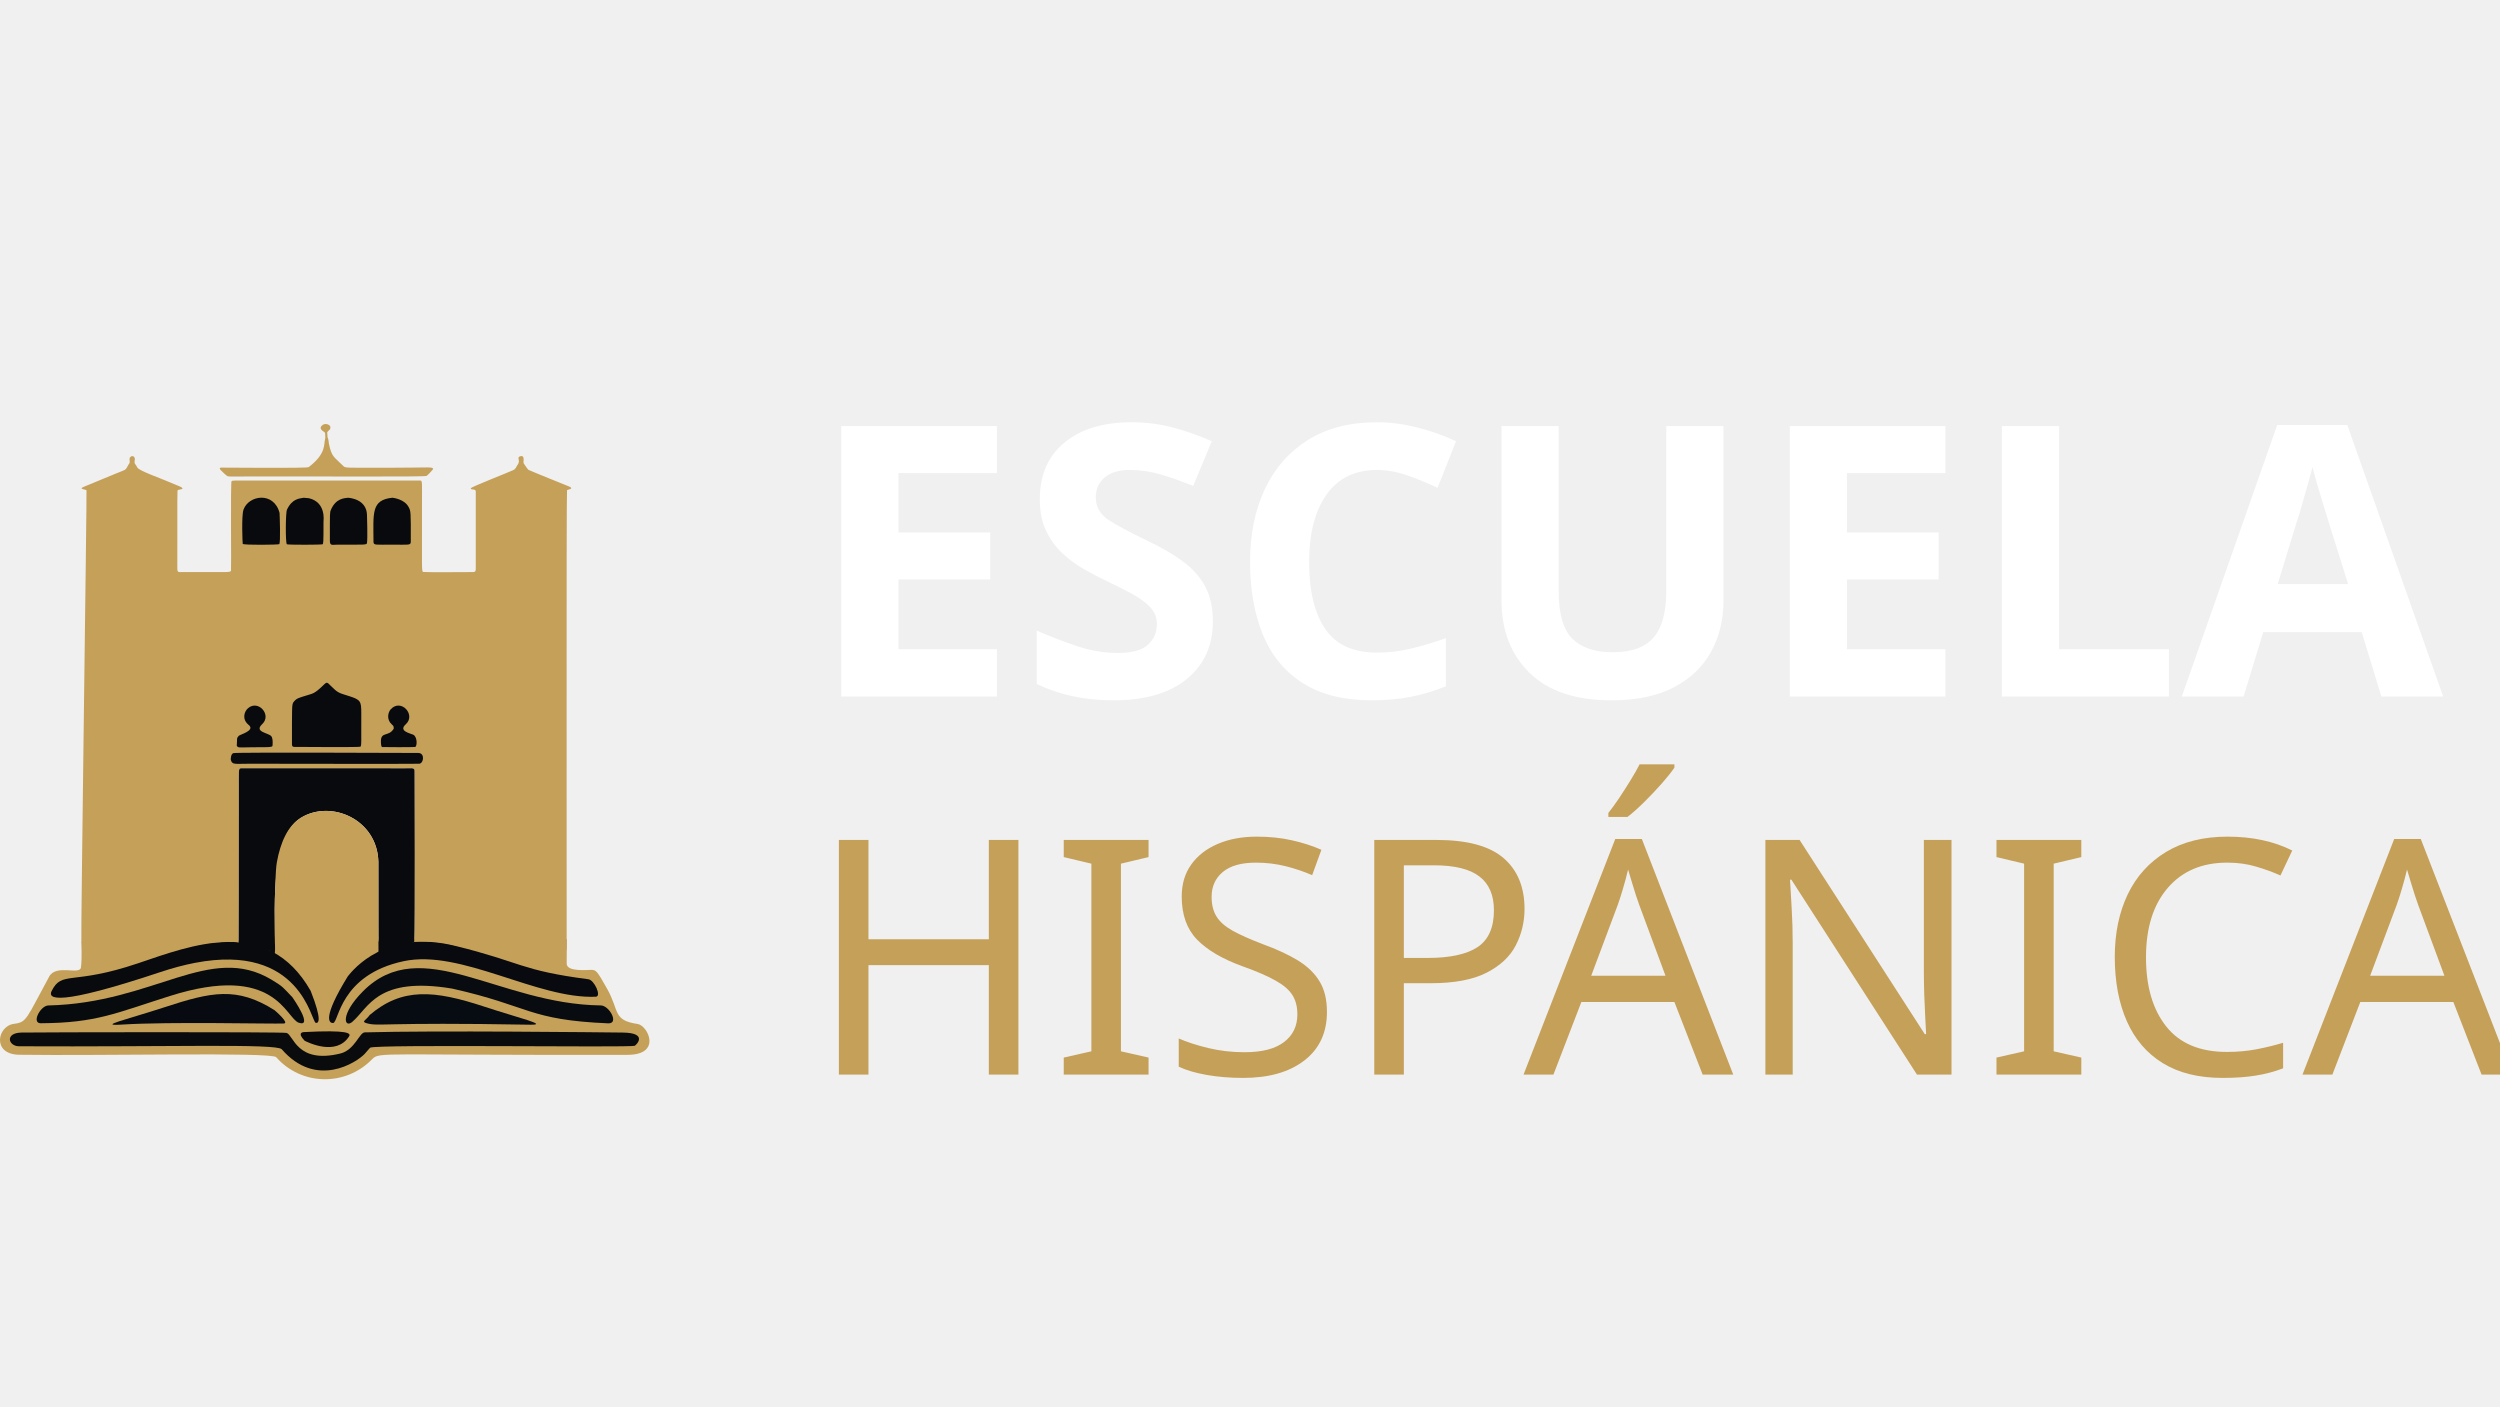
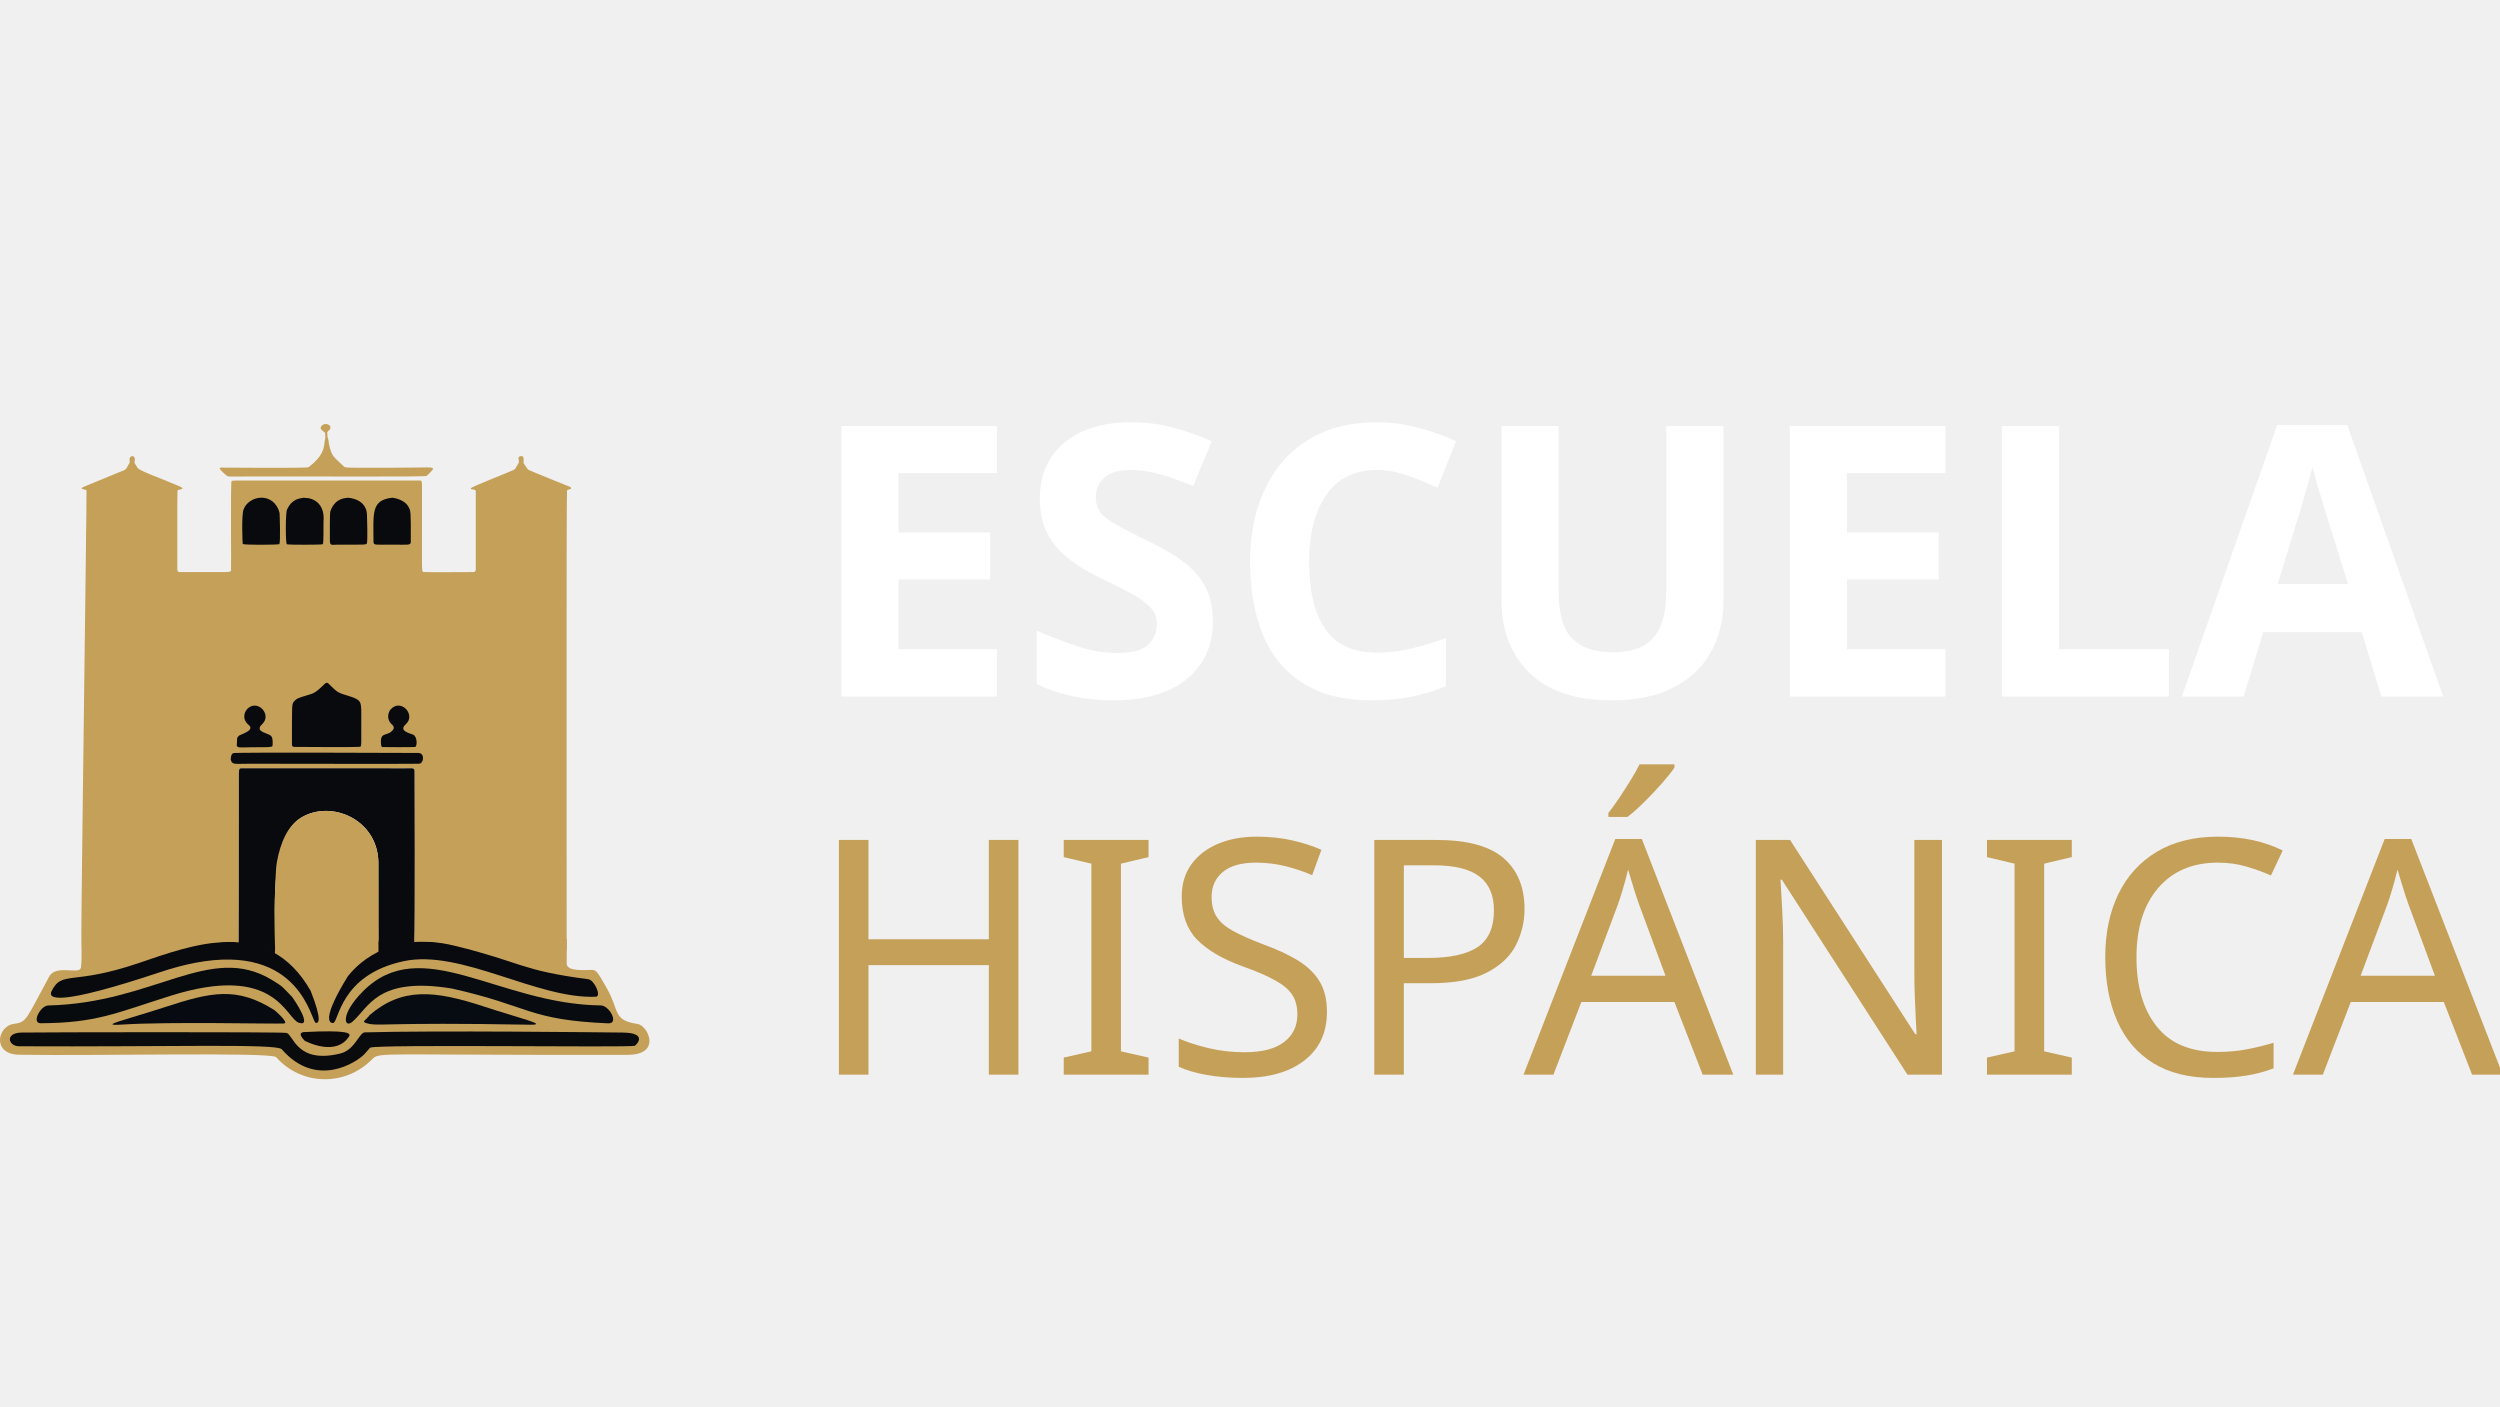
<svg xmlns="http://www.w3.org/2000/svg" width="100%" height="100%" viewBox="0 0 1920 1080" version="1.1" xml:space="preserve" style="fill-rule:evenodd;clip-rule:evenodd;stroke-linejoin:round;stroke-miterlimit:2;">
  <g transform="matrix(5.048318,0,0,5.048318,-4178.462,-514.5847)">
-     <g transform="matrix(50,0,0,50,1207.719,265.4159)">
-         </g>
-     <text x="950.469px" y="265.416px" style="font-family:'PlayfairDisplay-Regular', 'Playfair Display';font-size:50px;fill:rgb(197,160,89);">HISP<tspan x="1059.469px 1089.969px 1125.269px 1141.819px " y="265.416px 265.416px 265.416px 265.416px ">ÁNIC</tspan>A</text>
+     <g>
+       <g transform="matrix(1,0,0,1,950.469,265.416)">
+         <text x="0px" y="0px" style="font-family:'PlayfairDisplay-Regular', 'Playfair Display';font-size:50px;fill:rgb(197,160,89);">HISP</text>
+       </g>
+       <g transform="matrix(1,0,0,1,1059.469,265.416)">
+         <text x="0px" y="0px" style="font-family:'PlayfairDisplay-Regular', 'Playfair Display';font-size:50px;fill:rgb(197,160,89);">Á<tspan x="30.5px 65.8px 82.35px " y="0px 0px 0px ">NIC</tspan>A</text>
+       </g>
+     </g>
  </g>
  <g transform="matrix(5.818149,0,0,5.818149,-4910.034,-1009.286)">
-     <g transform="matrix(50,0,0,50,1173.619,265.4159)">
-         </g>
-     <text x="950.469px" y="265.416px" style="font-family:'PlayfairDisplay-SemiBold', 'Playfair Display';font-weight:600;font-size:50px;fill:white;">ESCUELA</text>
+     <g transform="matrix(1,0,0,1,950.469,265.416)">
+       <text x="0px" y="0px" style="font-family:'PlayfairDisplay-SemiBold', 'Playfair Display';font-weight:600;font-size:50px;fill:white;">ESCUELA</text>
+     </g>
  </g>
  <g transform="matrix(0.79267,0,0,0.79267,26.74075,273.794)">
    <g transform="matrix(2.358533,0,0,2.358533,-926.8719,-139.154)">
      <path d="M412.087,299.503C412.087,299.503 611.562,297.65 611.562,298.364C611.562,299.684 611.437,307.467 611.475,308.504C611.596,311.874 620.296,310.948 621.502,310.97C623.584,311.007 623.827,311.189 628.079,318.717C633.203,327.789 630.318,331.698 640.573,333.187C644.86,333.81 650.692,345.841 636.502,345.874C535.455,346.105 534.583,344.553 531.618,347.61C520.576,358.993 502.491,358.567 492.135,346.838C490.227,344.676 419.531,346.344 386.493,345.837C375.294,345.665 377.548,333.989 384.45,333.137C389.741,332.485 389.393,331.183 398.894,313.726C401.762,308.456 411.537,313.288 411.948,309.932C412.443,305.877 412.089,299.824 412.087,299.503Z" style="fill:rgb(197,160,89);" />
    </g>
    <g transform="matrix(2.358533,0,0,2.358533,-926.8719,-139.154)">
      <path d="M528.484,345.486C525.207,348.954 508.621,359.936 494.419,343.575C492.351,341.192 447.789,342.662 386.502,342.356C382.071,342.334 380.579,336.855 387.508,336.723C394.548,336.589 494.98,336.398 496.431,336.871C499.283,337.802 500.676,349.67 518.453,345.343C524.467,343.88 526.286,336.708 528.514,336.645C557.303,335.837 626.02,336.623 634.498,336.721C645.221,336.843 639.962,341.961 639.41,342.16C637.208,342.957 533.049,341.48 530.762,342.937C530.532,343.084 530.594,343.126 528.484,345.486Z" style="fill:rgb(10,11,13);" />
    </g>
    <g transform="matrix(2.358533,0,0,2.358533,-926.8719,-139.154)">
      <path d="M521.59,313.575C523.891,310.729 537.319,294.118 565.605,301.085C593.144,307.868 592.316,311.16 620.427,314.833C622.812,315.145 625.925,321.895 623.44,322.002C599.282,323.045 567.997,302.365 544.478,307.406C518.131,313.053 517.897,332.619 515.531,332.793C513.923,332.911 510.888,330.942 521.59,313.575Z" style="fill:rgb(8,10,15);" />
    </g>
    <g transform="matrix(2.358533,0,0,2.358533,-926.8719,-139.154)">
      <path d="M506.304,319.6C511.198,332.029 509.47,332.901 508.417,332.743C506.511,332.457 502.322,299.71 458.736,308.096C454.425,308.926 449.729,310.158 444.611,311.863C402.151,326.013 398.255,322.929 399.882,319.681C404.195,311.073 408.044,317.5 435.419,308.256C457.022,300.962 488.588,288.436 506.304,319.6Z" style="fill:rgb(9,10,14);" />
    </g>
    <g transform="matrix(2.358533,0,0,2.358533,-926.8719,-139.154)">
      <path d="M498.818,322.251C499.308,322.959 507.42,334.691 501.433,332.693C496.052,330.898 491.901,307.983 448.556,321.675C426.083,328.774 418.332,332.756 395.453,332.899C391.452,332.924 395.294,325.665 398.505,325.592C442.019,324.606 464.905,299.83 490.219,314.996C495.179,317.967 494.894,318.171 498.818,322.251Z" style="fill:rgb(8,11,14);" />
    </g>
    <g transform="matrix(2.358533,0,0,2.358533,-926.8719,-139.154)">
      <path d="M564.465,318.667C533.543,313.523 530.222,326.506 523.375,332.35C520.172,335.084 518.209,329.43 527.782,319.789C551.81,295.593 583.482,325.093 625.499,325.576C629.02,325.616 633.119,333.136 628.526,332.938C595.544,331.52 596.654,325.907 564.465,318.667Z" style="fill:rgb(8,11,15);" />
    </g>
    <g transform="matrix(2.358533,0,0,2.358533,-926.8719,-139.154)">
      <path d="M530.529,329.529C543.855,318.167 556.995,319.259 577.639,326.081C591.638,330.708 604.373,333.64 596.5,333.498C534.542,332.382 534.429,334.326 529.248,332.874C526.876,332.209 529.174,331.609 530.529,329.529Z" style="fill:rgb(7,11,18);" />
    </g>
    <g transform="matrix(2.358533,0,0,2.358533,-926.8719,-139.154)">
      <path d="M491.472,327.538C491.876,327.886 497.679,332.886 495.29,333.001C490.394,333.237 448.659,332.177 428.508,333.458C418.495,334.094 430.805,331.385 446.428,326.271C465.464,320.04 475.998,317.727 491.472,327.538Z" style="fill:rgb(7,11,17);" />
    </g>
    <g transform="matrix(2.358533,0,0,2.358533,-926.8719,-139.154)">
      <path d="M503.839,340.09C500.544,336.686 503.22,336.546 503.505,336.531C521.87,335.566 522.896,337.025 522.092,338.284C516.818,346.547 505.153,340.744 503.839,340.09Z" style="fill:rgb(10,8,9);" />
    </g>
    <path d="M197.484,567.829C195.745,567.42 200.226,565.193 132.707,570.516C66.584,575.729 47.656,570.407 45.108,567.234C44.385,566.334 50.554,130.91 50.064,129.686C49.65,128.652 41.77,128.627 47.365,126.281C49.689,125.306 79.486,113.018 79.674,112.941C87.307,109.826 87.933,110.284 89.715,106.597C91.209,103.506 92.397,103.775 91.857,100.434C91.036,95.361 97.802,95.047 96.799,100.571C96.099,104.423 97.7,104.042 99.359,107.564C100.925,110.889 122.435,118.004 140.341,125.838C147.219,128.848 139.043,128.78 138.47,129.477C138.144,129.874 137.91,129.956 138.074,205.502C138.083,209.34 139.4,208.881 142.503,208.875C188.496,208.777 189.404,209.475 190.093,207.428C190.485,206.265 189.495,121.79 190.636,120.639C191.117,120.155 196.028,120.15 196.499,120.15C199.845,120.146 373.264,120.143 373.563,120.161C375.612,120.287 375.102,122.66 375.129,141.501C375.221,207.295 374.56,208.277 376.422,208.765C377.929,209.16 418.814,208.896 422.5,208.873C426.069,208.85 427.234,209.092 427.229,205.503C427.221,200.618 427.254,131.307 427.226,130.533C427.131,127.864 421.367,129.583 422.549,127.52C423.298,126.212 456.762,113.128 463.354,110.161C466.329,108.822 466.148,107.022 467.864,104.772C470.993,100.667 466.2,97.629 470.528,96.597C475.277,95.465 472.954,102.426 473.615,103.433C477.584,109.489 478.117,109.733 478.722,110.011C483.484,112.196 514.257,124.562 517.355,125.807C523.444,128.253 516.113,128.857 515.656,129.591C514.879,130.841 515.485,549.27 515.297,574.494C515.274,577.553 417.521,572.476 412.488,571.58C398.359,569.066 399.906,566.862 367.574,566.485C368.495,546.761 367.959,414.441 367.905,401.486C367.889,397.667 364.489,399.257 354.495,399.025C345.778,398.823 345.828,399.023 245.498,398.959C241.821,398.957 199.791,398.93 199.535,398.978C197.226,399.415 197.72,400.484 197.695,421.5C197.586,510.766 197.658,565.171 197.484,567.829Z" style="fill:rgb(197,160,89);" />
    <path d="M197.486,569.823C197.66,567.165 197.586,510.766 197.695,421.5C197.72,400.484 197.226,399.415 199.535,398.978C199.791,398.93 241.821,398.957 245.498,398.959C345.828,399.023 345.778,398.823 354.495,399.025C364.489,399.257 367.889,397.667 367.905,401.486C367.959,414.441 368.495,547.509 367.574,567.234C365.985,567.518 336.551,584.082 333.009,581.264C332.745,567.522 332.997,494.583 332.865,489.48C331.796,448.26 286.797,429.115 257.769,446.957C222.81,468.444 235.11,561.996 232.373,579.864C229.373,580.13 229.475,576.401 226.571,575.464C215.079,571.754 198.374,570.143 197.486,569.823Z" style="fill:rgb(9,10,14);" />
    <path d="M232.879,571.931C232.168,571.613 231.928,504.394 234.486,490.152C237.964,470.788 244.967,454.825 257.769,446.957C286.797,429.115 331.796,448.26 332.865,489.48C332.997,494.583 332.724,552.743 332.988,566.485C332.368,566.517 281.512,616.76 280.891,616.791C280.522,616.81 234.505,572.657 232.879,571.931Z" style="fill:rgb(197,160,89);" />
    <path d="M250.268,335.383C253.412,330.953 255.686,330.83 262.542,328.625C269.913,326.255 270.595,327.158 280.531,317.533C283.149,314.997 283.769,316.11 286.327,318.675C293.939,326.309 294.407,325.789 304.614,329.061C315.555,332.569 316.348,333.978 316.306,345.499C316.2,374.584 316.703,377.493 315.315,378.075C313.794,378.713 256.614,378.286 251.51,378.248C249.115,378.231 249.144,376.671 249.144,375.499C249.126,338.259 249.128,338.214 250.268,335.383Z" style="fill:rgb(9,10,14);" />
    <path d="M284.93,84.46C287.731,97.86 289.878,96.947 298.898,106.122C300.924,108.183 301.388,107.753 343.501,107.775C383.781,107.795 386.676,106.346 385.606,109.543C385.464,109.965 380.333,115.301 379.612,115.677C377.367,116.847 275.357,115.985 189.5,116.275C186.207,116.286 186.153,115.912 180.515,110.487C180.351,110.33 177.642,107.724 180.529,107.654C184.357,107.56 263.608,108.461 265.29,107.186C282.861,93.871 279.694,84.835 281.37,79.422C281.527,78.917 281.452,78.935 281.359,75.522C281.295,73.185 280.69,73.445 278.875,72.075C273.978,68.377 279.825,65.378 281.289,65.407C281.399,65.409 282.959,65.499 283.056,65.535C283.136,65.564 283.215,65.589 283.293,65.611C284.627,65.989 287.248,66.996 286.105,70.312C285.927,70.828 283.236,72.929 283.283,73.586C283.379,74.926 283.495,76.512 283.638,78.395C283.675,78.889 284.388,78.666 284.93,84.46Z" style="fill:rgb(197,160,89);" />
    <path d="M189.824,390.467C189.829,389.928 189.876,384.913 192.448,384.262C195.948,383.376 357.172,384.05 371.495,384.11C378.144,384.138 376.863,394.063 372.506,394.569C370.35,394.819 221.62,394.577 208.499,394.555C193.2,394.53 191.217,395.899 189.824,390.467Z" style="fill:rgb(9,10,14);" />
    <path d="M260.513,136.85C265.18,137.267 265.159,137.209 265.553,137.3C282.36,141.218 279.706,159.17 279.707,159.5C279.723,181.234 279.499,181.384 278.799,181.925C278.067,182.49 244.964,182.559 244.189,181.914C242.793,180.755 242.893,151.431 244.304,148.406C249.401,137.479 256.548,137.648 260.513,136.85Z" style="fill:rgb(9,10,14);" />
    <path d="M237.134,151.57C237.231,153.989 238.294,180.386 236.797,181.823C236.162,182.432 202.595,182.872 201.438,181.543C201.28,181.361 200.087,154.416 202.195,148.398C207.136,134.292 231.555,130.479 237.134,151.57Z" style="fill:rgb(9,10,14);" />
    <path d="M346.497,136.829C347.922,137.016 358.091,138.349 362.1,145.725C364.286,149.747 364.376,149.949 364.265,179.498C364.252,183.135 362.066,182.283 346.5,182.28C330.183,182.276 328.143,183.113 328.132,179.501C328.043,151.628 325.738,138.921 346.497,136.829Z" style="fill:rgb(9,10,14);" />
    <path d="M303.507,136.851C305.481,137.015 321.368,138.331 321.836,153.486C321.903,155.649 322.526,175.817 321.854,180.543C321.546,182.713 320.449,182.265 293.5,182.291C288.25,182.296 285.876,183.766 285.87,178.505C285.841,151.144 285.815,151.059 286.842,148.643C291.724,137.155 300.061,137.312 303.507,136.851Z" style="fill:rgb(9,10,14);" />
    <path d="M195.84,373.497C196.104,370.293 195.365,369.961 197.557,367.551C198.803,366.182 213.954,362.429 207.163,356.919C200.33,351.375 202.932,343.831 206.652,340.684C216.569,332.298 229.852,347.298 220.257,356.24C212.152,363.794 226.322,364.594 229.081,367.83C231.051,370.141 230.364,377.038 230.231,377.397C229.826,378.497 224.967,378.498 224.5,378.498C198.795,378.507 198.61,379.314 196.675,378.215C194.957,377.239 195.932,376.734 195.84,373.497Z" style="fill:rgb(9,10,14);" />
    <path d="M347.735,360.571C347.739,358.046 347.574,358.033 345.692,356.288C340.521,351.493 342.28,344.606 344.833,341.811C354.778,330.925 369.584,347.25 359.379,356.363C352.052,362.906 363.676,365.056 366.562,366.388C370.739,368.314 370.602,377.731 368.439,378.312C367.235,378.636 336.966,378.514 336.535,378.394C335.204,378.025 335.305,372.973 335.315,372.491C335.501,363.195 343.066,368.599 347.735,360.571Z" style="fill:rgb(9,10,14);" />
  </g>
</svg>
